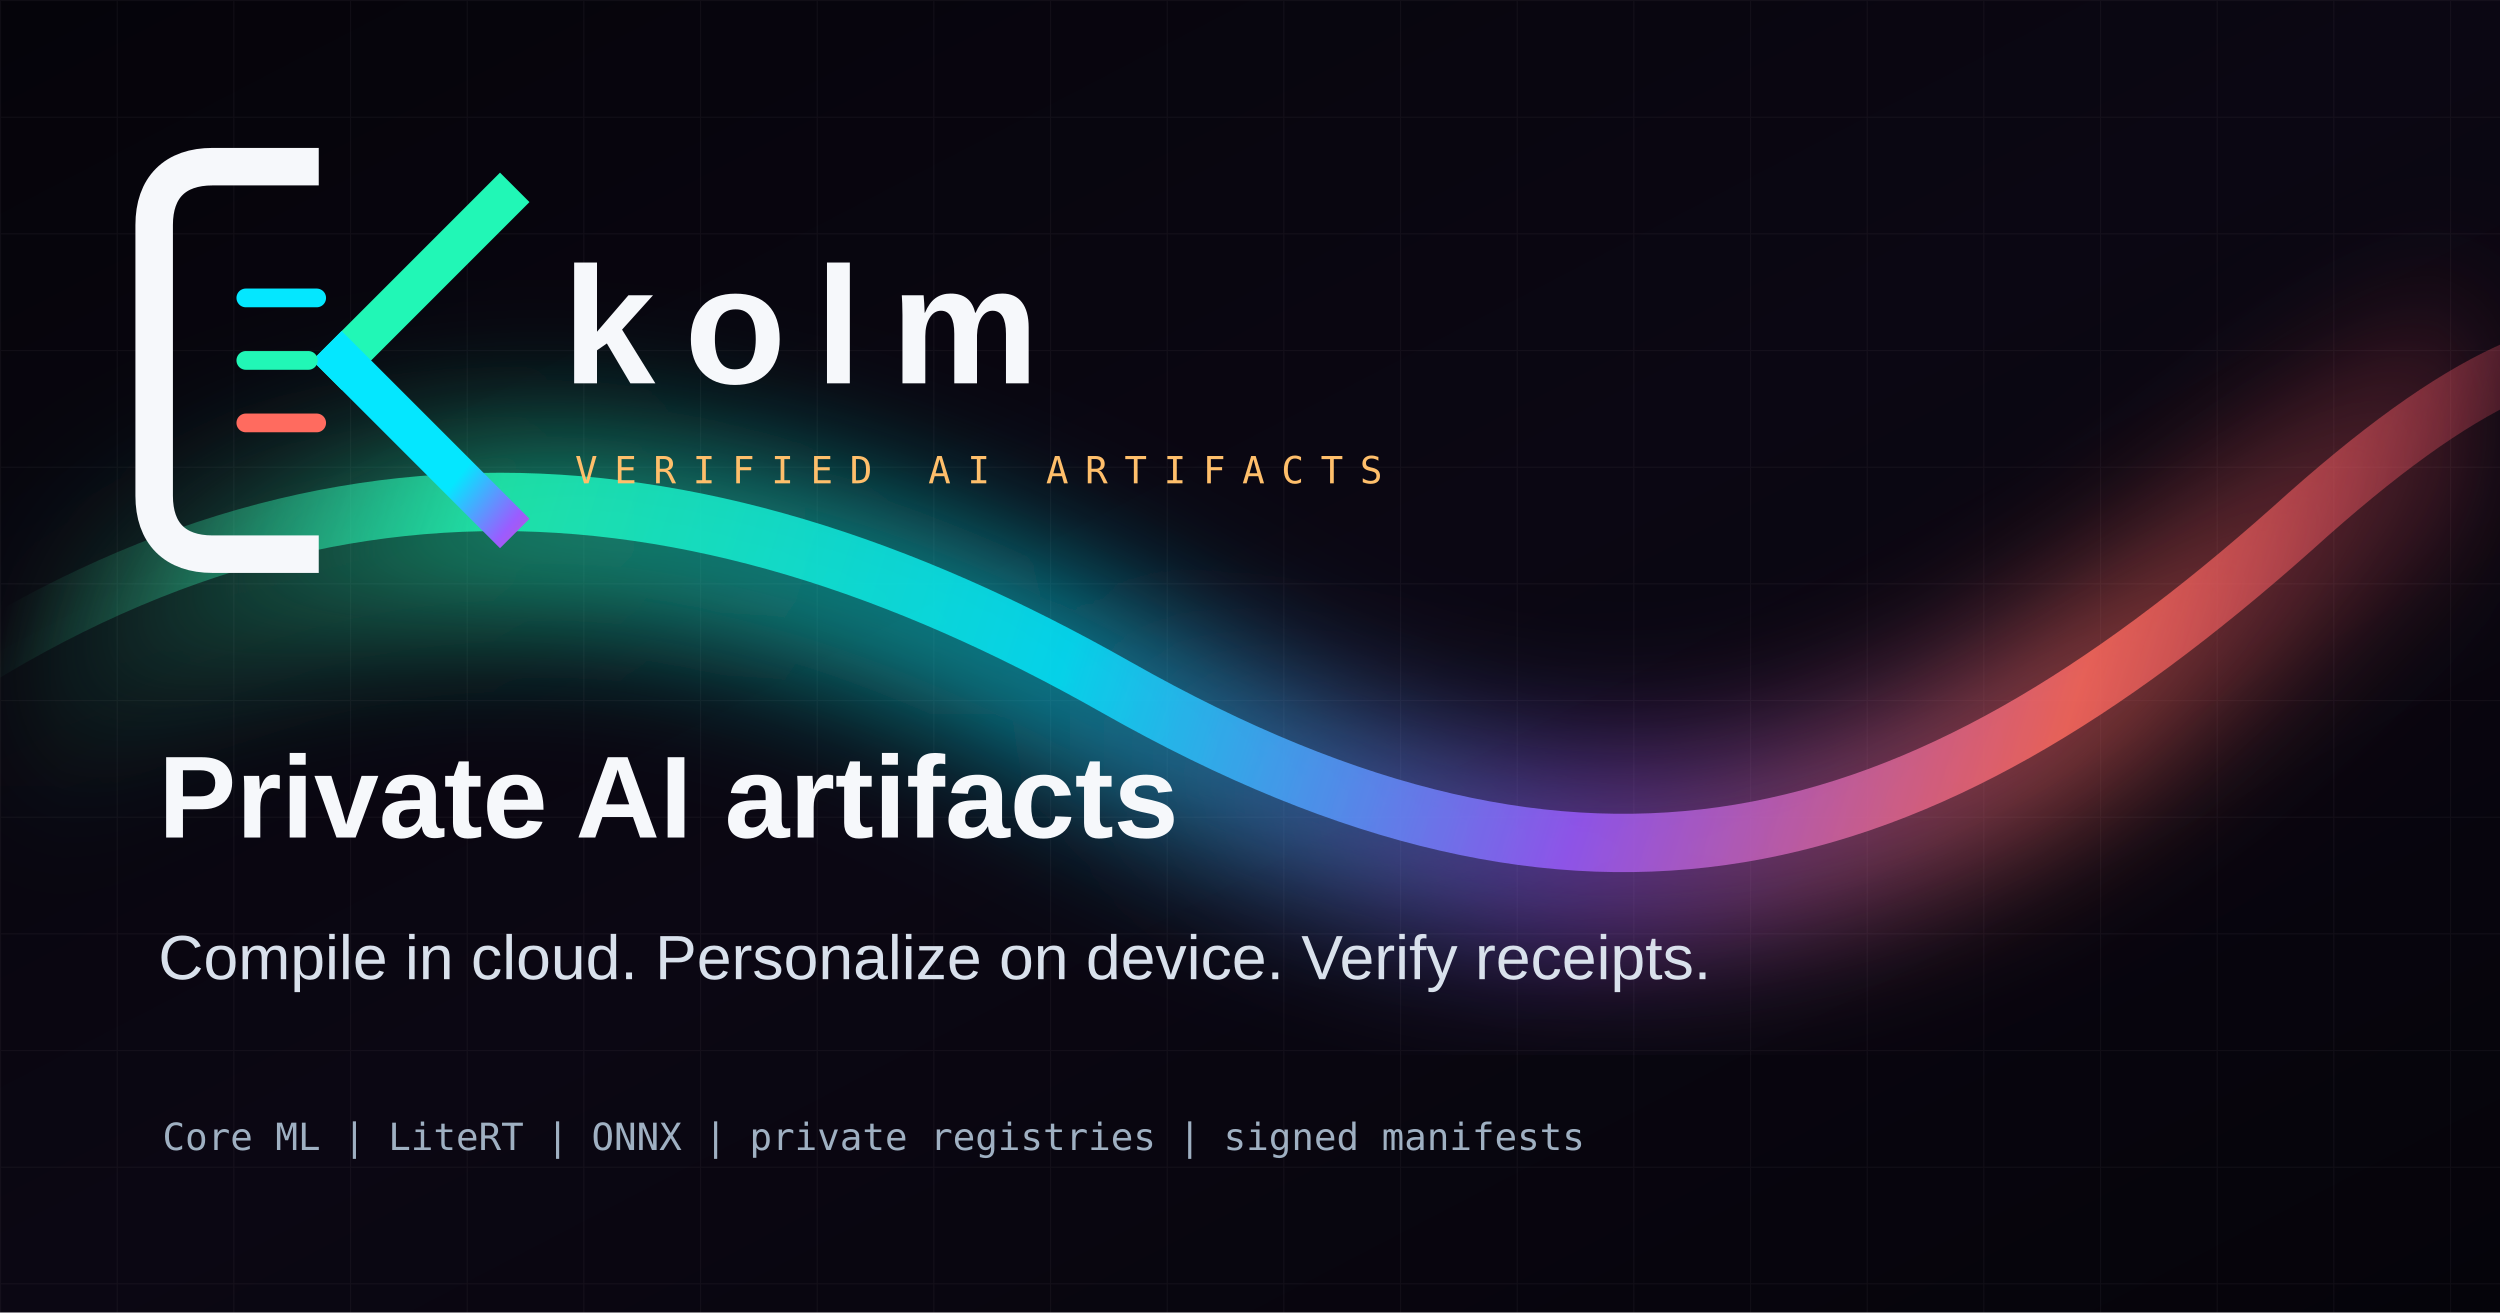
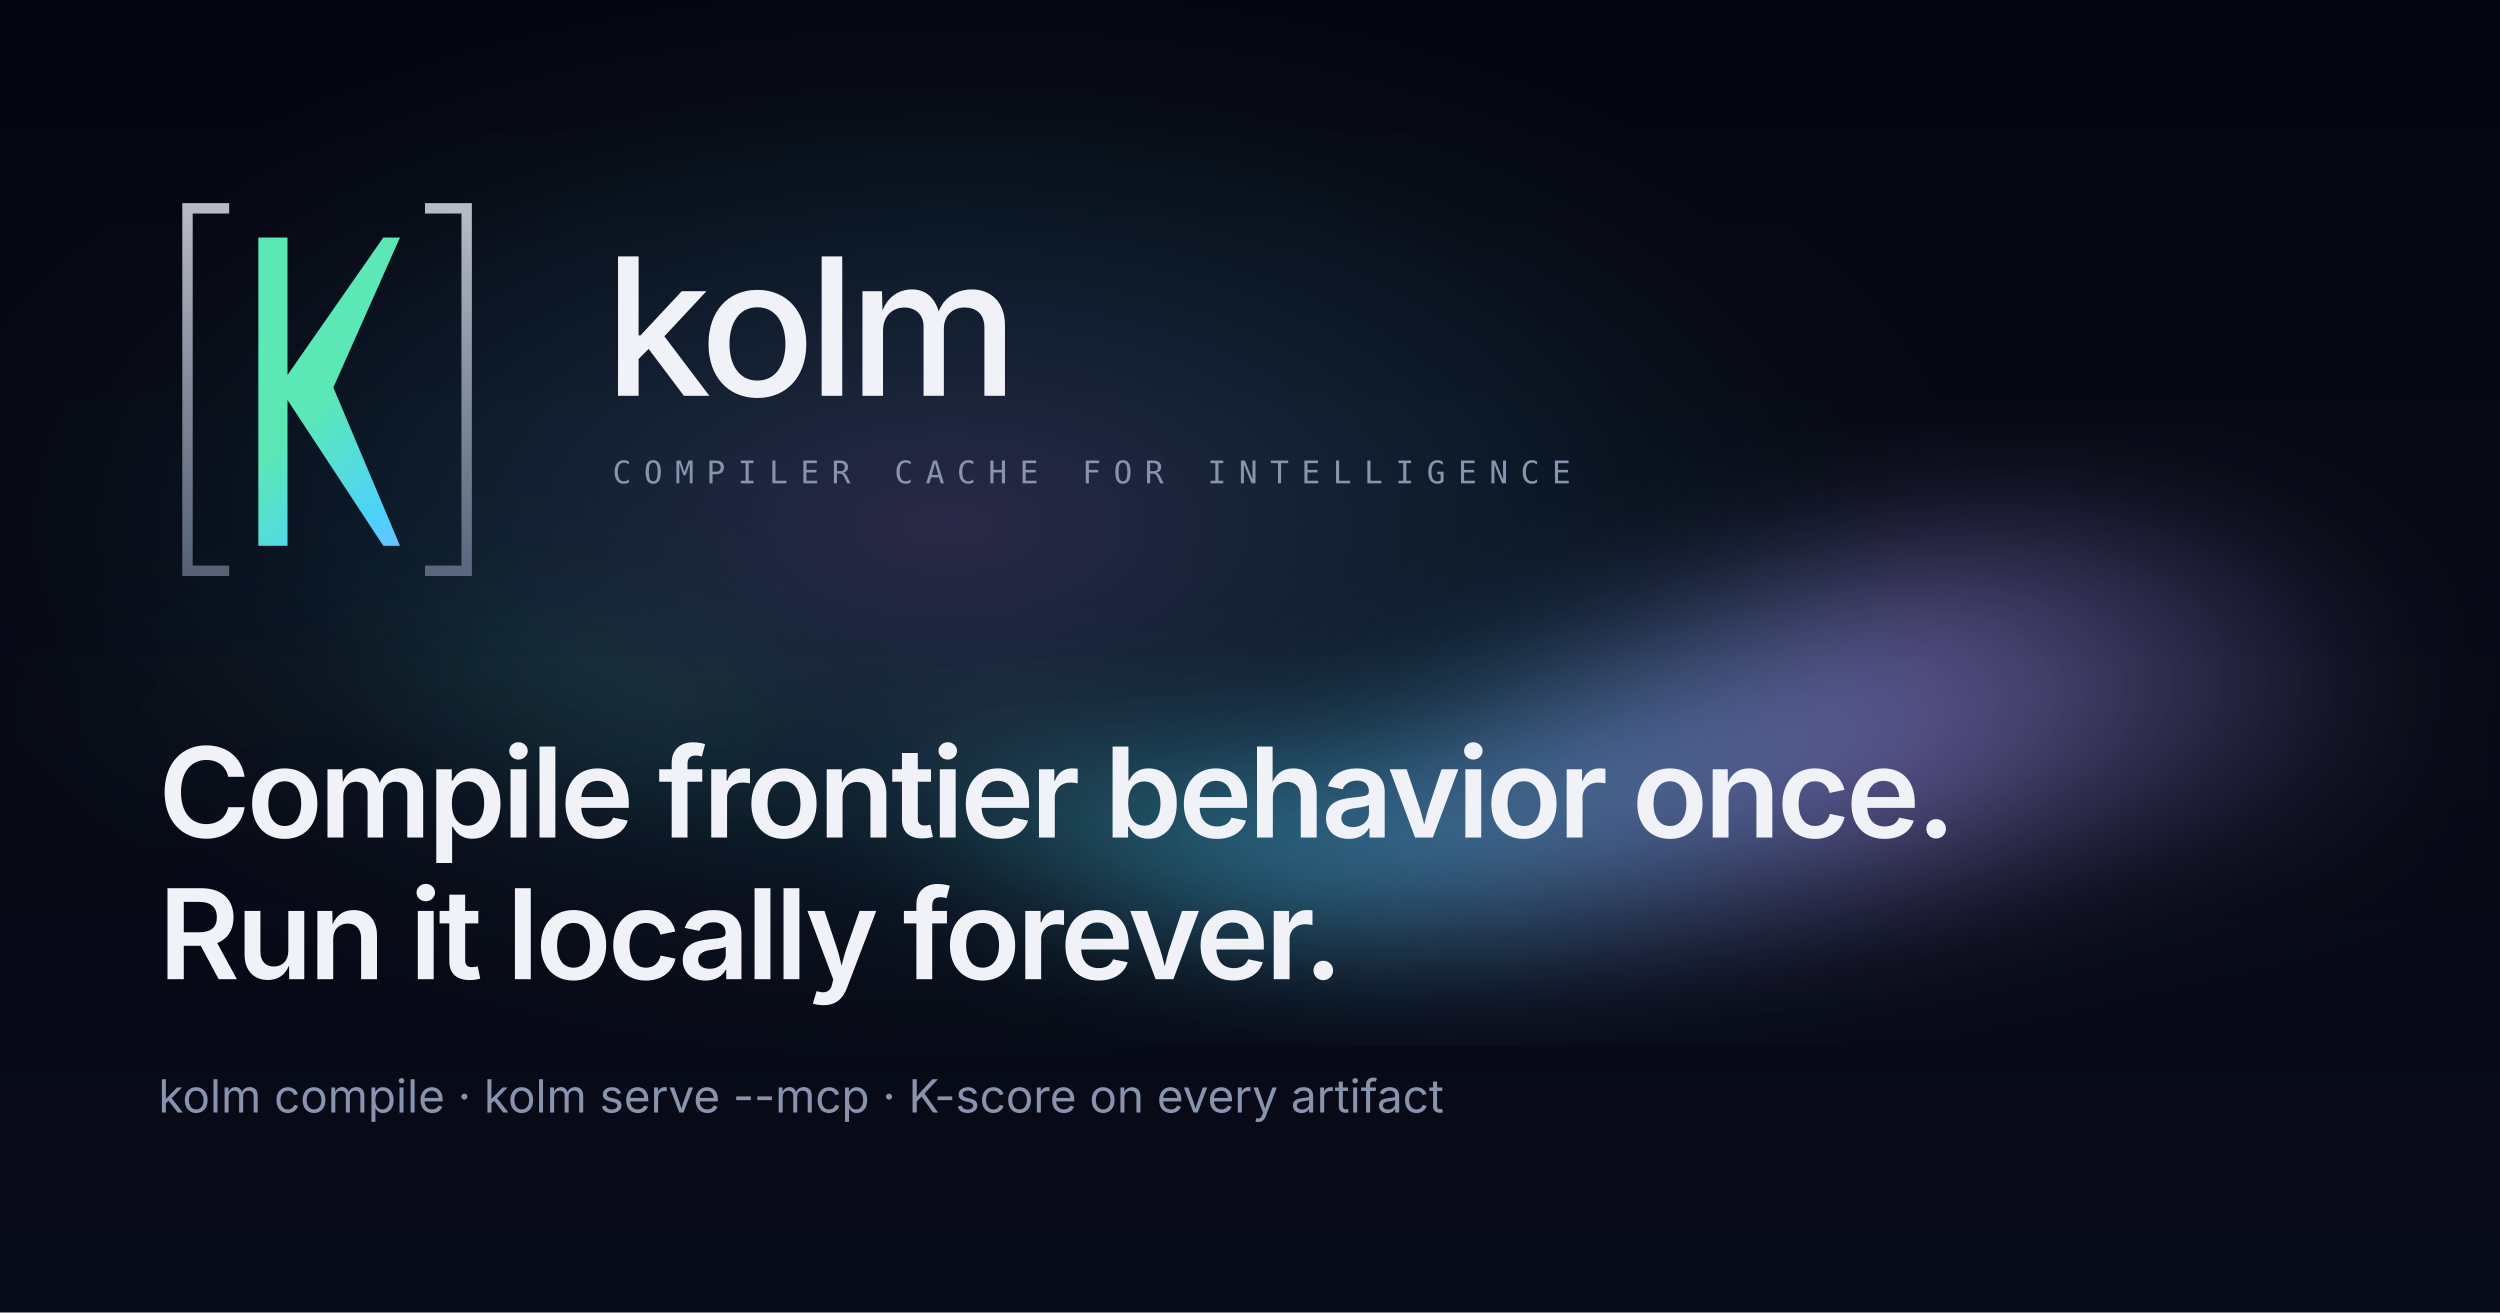
- <svg xmlns="http://www.w3.org/2000/svg" viewBox="0 0 1200 630" role="img" aria-label="Kolm verified AI artifacts for regulated apps">
+ <svg xmlns="http://www.w3.org/2000/svg" viewBox="0 0 1200 630" role="img" aria-label="kolm — compiler cache for intelligence">
  <defs>
-     <linearGradient id="bg" x1="0" y1="0" x2="1" y2="1">
-       <stop offset="0" stop-color="#05040a" />
-       <stop offset=".5" stop-color="#0b0713" />
-       <stop offset="1" stop-color="#05040a" />
+     <linearGradient id="bg" x1="0" y1="0" x2="0" y2="1">
+       <stop offset="0" stop-color="#050610" />
+       <stop offset="1" stop-color="#080b18" />
    </linearGradient>
-     <linearGradient id="ribbon" x1="40" y1="170" x2="1160" y2="520" gradientUnits="userSpaceOnUse">
-       <stop offset="0" stop-color="#43e6a6" stop-opacity="0" />
-       <stop offset=".18" stop-color="#21f7b6" />
-       <stop offset=".42" stop-color="#04e7ff" />
-       <stop offset=".64" stop-color="#9b5cff" />
-       <stop offset=".82" stop-color="#ff6b5f" />
-       <stop offset="1" stop-color="#ff4f73" stop-opacity="0" />
+     <linearGradient id="ribbon" x1="40" y1="320" x2="1160" y2="380" gradientUnits="userSpaceOnUse">
+       <stop offset="0" stop-color="#5be8b6" stop-opacity="0" />
+       <stop offset=".25" stop-color="#5be8b6" stop-opacity=".42" />
+       <stop offset=".5" stop-color="#4dd1ff" stop-opacity=".7" />
+       <stop offset=".78" stop-color="#aa9cff" stop-opacity=".62" />
+       <stop offset="1" stop-color="#aa9cff" stop-opacity="0" />
    </linearGradient>
-     <linearGradient id="kA" x1="116" y1="126" x2="178" y2="174" gradientUnits="userSpaceOnUse">
-       <stop offset="0" stop-color="#21f7b6" />
-       <stop offset=".42" stop-color="#04e7ff" />
-       <stop offset=".72" stop-color="#ffbf6b" />
-       <stop offset="1" stop-color="#ff6b5f" />
+     <linearGradient id="iri" x1="74" y1="100" x2="166" y2="200" gradientUnits="userSpaceOnUse">
+       <stop offset="0" stop-color="#5be8b6" />
+       <stop offset=".44" stop-color="#4dd1ff" />
+       <stop offset=".82" stop-color="#aa9cff" />
+       <stop offset="1" stop-color="#d4c8ff" />
    </linearGradient>
-     <linearGradient id="kB" x1="118" y1="184" x2="178" y2="232" gradientUnits="userSpaceOnUse">
-       <stop offset="0" stop-color="#04e7ff" />
-       <stop offset=".44" stop-color="#9b5cff" />
-       <stop offset="1" stop-color="#ff4f73" />
+     <linearGradient id="brkOG" x1="0" y1="0" x2="0" y2="1">
+       <stop offset="0" stop-color="#dde2ec" stop-opacity=".82" />
+       <stop offset="1" stop-color="#8893ad" stop-opacity=".62" />
    </linearGradient>
-     <filter id="blur" x="-20%" y="-40%" width="140%" height="180%">
-       <feGaussianBlur stdDeviation="32" />
+     <radialGradient id="bloom" cx="38%" cy="40%" r="44%">
+       <stop offset="0" stop-color="#aa9cff" stop-opacity=".22" />
+       <stop offset=".55" stop-color="#4dd1ff" stop-opacity=".08" />
+       <stop offset="1" stop-color="#000000" stop-opacity="0" />
+     </radialGradient>
+     <filter id="blur" x="-15%" y="-30%" width="130%" height="160%">
+       <feGaussianBlur stdDeviation="36" />
    </filter>
-     <pattern id="grid" width="56" height="56" patternUnits="userSpaceOnUse">
-       <path d="M56 0H0V56" fill="none" stroke="#ffe2f2" stroke-opacity=".075" />
-     </pattern>
  </defs>
  <rect width="1200" height="630" fill="url(#bg)" />
-   <rect width="1200" height="630" fill="url(#grid)" opacity=".55" />
-   <g filter="url(#blur)" opacity=".55">
-     <path d="M-60 382C130 212 330 224 536 338C760 462 914 420 1100 260C1184 188 1230 168 1280 170" fill="none" stroke="url(#ribbon)" stroke-width="88" stroke-linecap="round" />
+   <rect width="1200" height="630" fill="url(#bloom)" />
+   <g filter="url(#blur)" opacity=".82">
+     <path d="M-60 360 C 220 240 460 460 720 340 S 1100 240 1280 360 L 1280 420 C 1100 300 760 540 480 400 S 220 300 -60 420 Z" fill="url(#ribbon)" />
  </g>
-   <path d="M-70 356C132 202 328 212 536 330C762 458 920 414 1100 254C1184 178 1232 160 1280 166" fill="none" stroke="url(#ribbon)" stroke-width="28" stroke-linecap="round" opacity=".82" />
-   <g transform="translate(74 80)">
-     <path d="M70 0H28C10 0 0 10 0 28v130c0 18 10 28 28 28h42" fill="none" stroke="#f6f8fb" stroke-width="18" stroke-linecap="square" stroke-linejoin="round" />
-     <path d="M90 93L166 17" fill="none" stroke="url(#kA)" stroke-width="20" stroke-linecap="square" />
-     <path d="M90 93L166 169" fill="none" stroke="url(#kB)" stroke-width="20" stroke-linecap="square" />
-     <path d="M44 63h34" stroke="#04e7ff" stroke-width="9" stroke-linecap="round" />
-     <path d="M44 93h30" stroke="#21f7b6" stroke-width="9" stroke-linecap="round" />
-     <path d="M44 123h34" stroke="#ff6b5f" stroke-width="9" stroke-linecap="round" />
+   <g transform="translate(74 100)">
+     <path d="M 36 0 L 16 0 L 16 174 L 36 174" fill="none" stroke="url(#brkOG)" stroke-width="5" />
+     <path d="M 130 0 L 150 0 L 150 174 L 130 174" fill="none" stroke="url(#brkOG)" stroke-width="5" />
+     <path d="M 50 14 L 64 14 L 64 80 L 110 14 L 118 14 L 86 86 L 118 162 L 110 162 L 64 92 L 64 162 L 50 162 Z" fill="url(#iri)" />
  </g>
-   <text x="270" y="184" fill="#f6f8fb" font-family="-apple-system,BlinkMacSystemFont,'SF Pro Display','Segoe UI',Arial,sans-serif" font-size="80" font-weight="560" letter-spacing="14">kolm</text>
-   <text x="276" y="232" fill="#ffbf6b" font-family="'SF Mono',Menlo,Consolas,monospace" font-size="18" letter-spacing="8">VERIFIED AI ARTIFACTS</text>
-   <text x="76" y="402" fill="#f6f8fb" font-family="-apple-system,BlinkMacSystemFont,'SF Pro Display','Segoe UI',Arial,sans-serif" font-size="56" font-weight="700">Private AI artifacts</text>
-   <text x="76" y="470" fill="#d9e1ec" font-family="-apple-system,BlinkMacSystemFont,'SF Pro Text','Segoe UI',Arial,sans-serif" font-size="30" font-weight="500">Compile in cloud. Personalize on device. Verify receipts.</text>
-   <text x="78" y="552" fill="#9fb0c2" font-family="'SF Mono',Menlo,Consolas,monospace" font-size="18">Core ML | LiteRT | ONNX | private registries | signed manifests</text>
+   <text x="290" y="190" fill="#f0f2f8" font-family="-apple-system,BlinkMacSystemFont,'SF Pro Display',Inter,system-ui,sans-serif" font-size="92" font-weight="540" letter-spacing="-3.6">kolm</text>
+   <text x="294" y="232" fill="#8893ad" font-family="ui-monospace,'SF Mono',Menlo,Consolas,monospace" font-size="15" letter-spacing="6">COMPILER CACHE FOR INTELLIGENCE</text>
+   <text x="76" y="402" fill="#f0f2f8" font-family="-apple-system,BlinkMacSystemFont,'SF Pro Display',Inter,system-ui,sans-serif" font-size="60" font-weight="600" letter-spacing="-1.8">Compile frontier behavior once.</text>
+   <text x="76" y="470" fill="#f0f2f8" font-family="-apple-system,BlinkMacSystemFont,'SF Pro Display',Inter,system-ui,sans-serif" font-size="60" font-weight="600" letter-spacing="-1.8">Run it locally forever.</text>
+   <text x="76" y="534" fill="#8893ad" font-family="-apple-system,BlinkMacSystemFont,'SF Pro Text',Inter,system-ui,sans-serif" font-size="22" font-weight="400">kolm compile · kolm serve --mcp · K-score on every artifact</text>
</svg>
